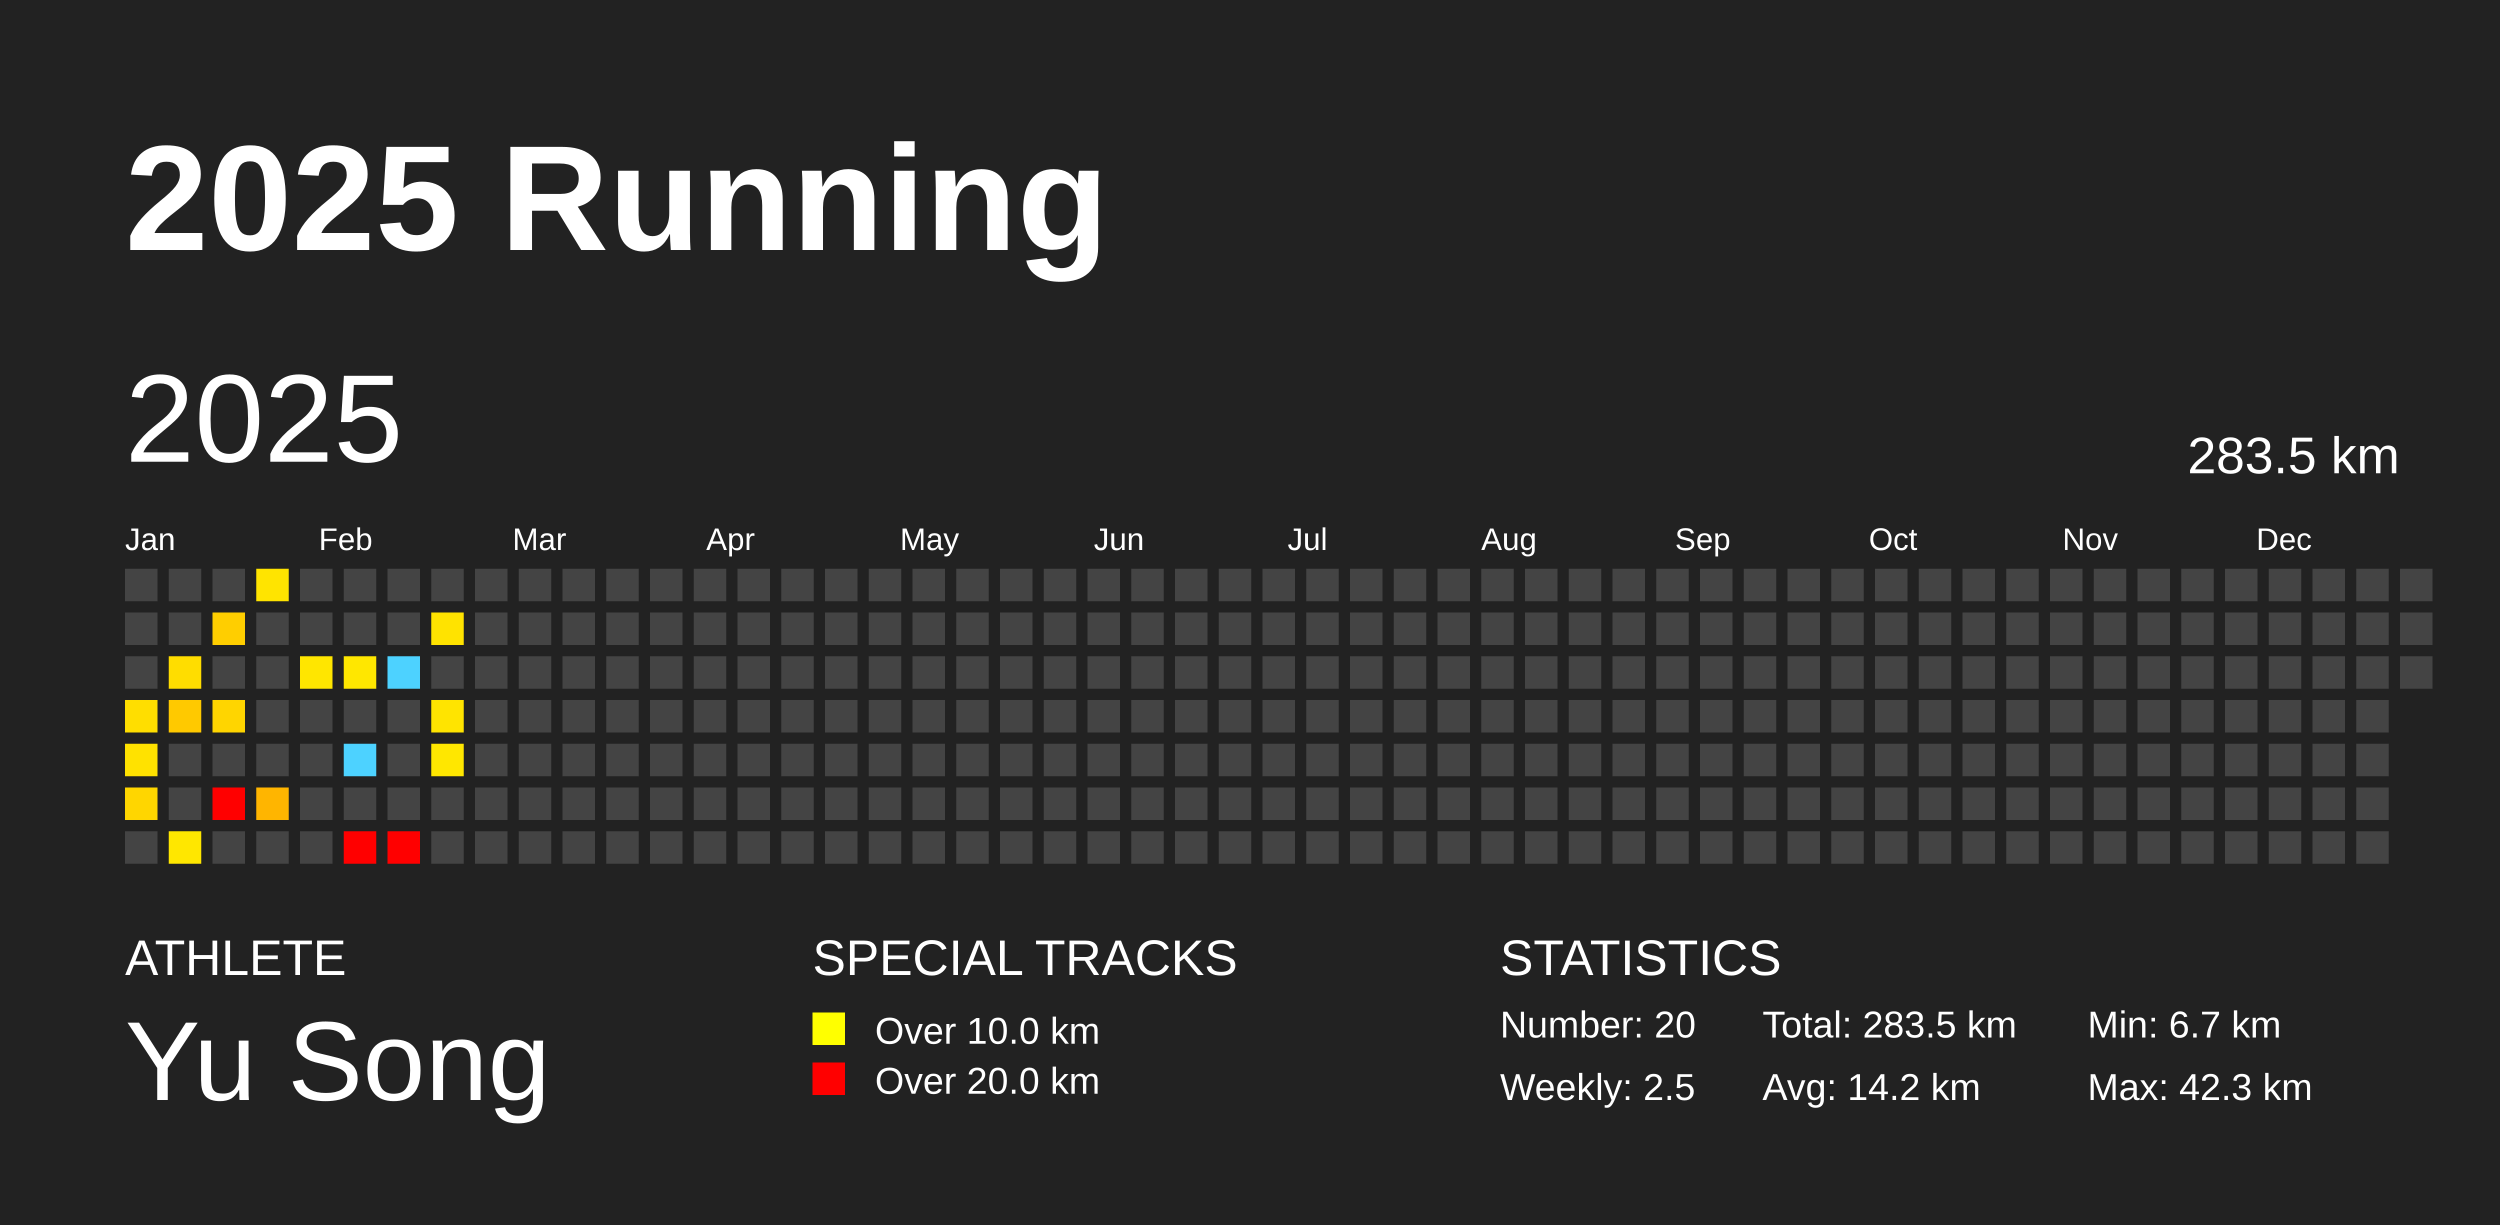
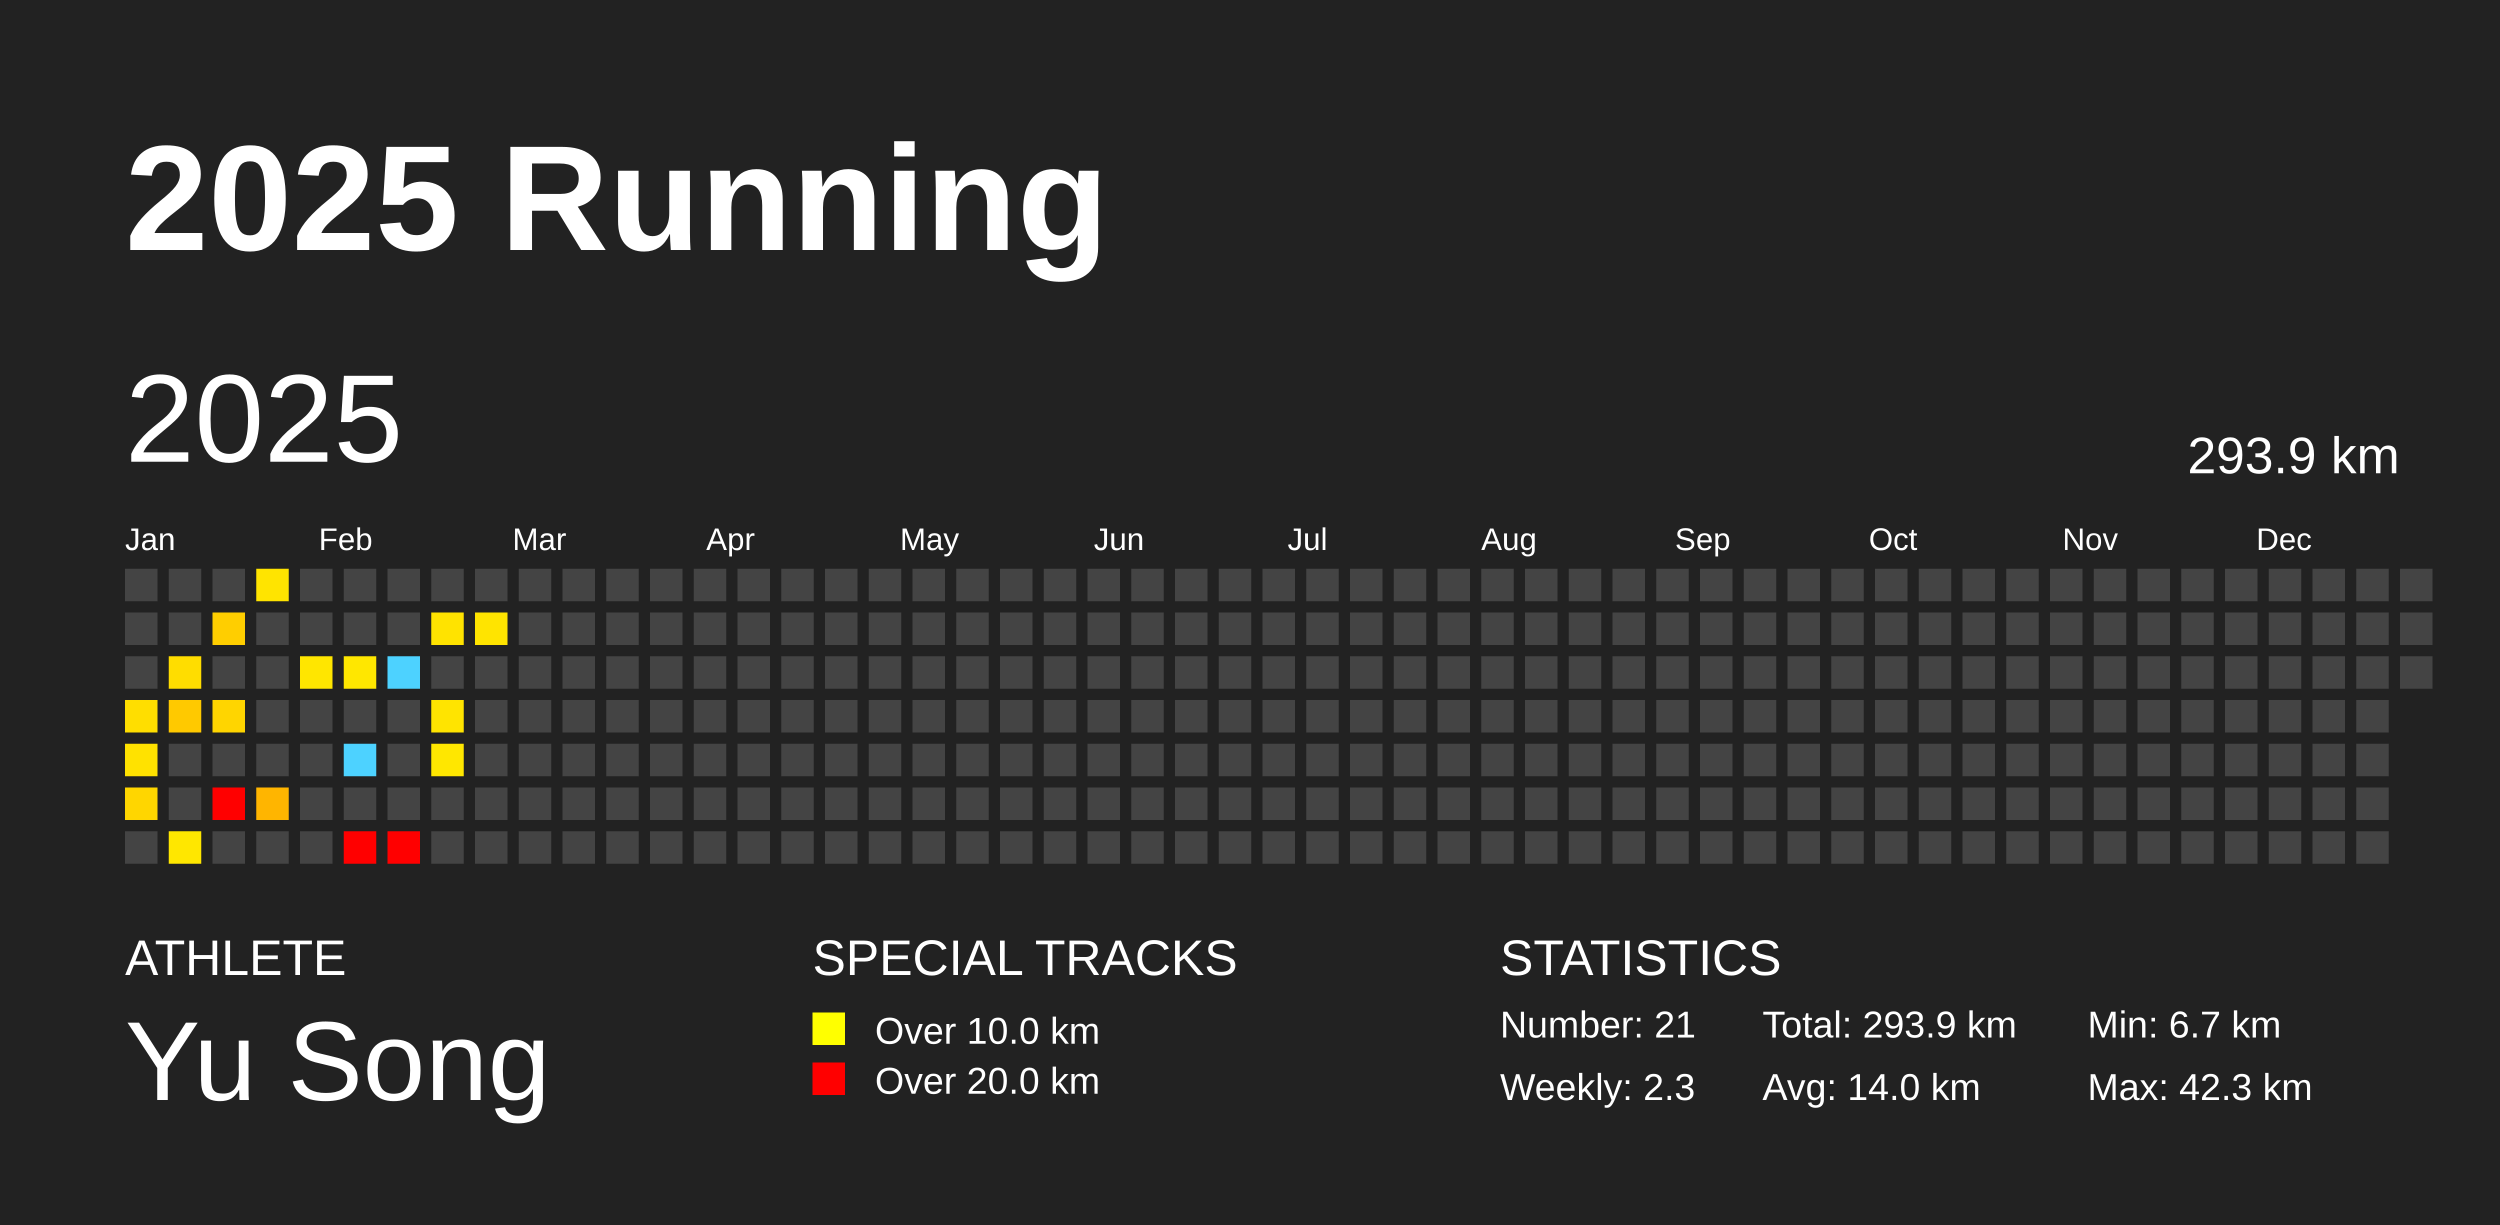
<svg xmlns="http://www.w3.org/2000/svg" baseProfile="full" height="98mm" version="1.1" viewBox="0,0,200,98" width="200mm">
  <defs />
  <rect fill="#222222" height="98" width="200" x="0" y="0" />
  <text fill="#FFFFFF" style="font-size:12px; font-family:Arial; font-weight:bold;" x="10" y="20">2025 Running</text>
  <text fill="#FFFFFF" style="font-size:4px; font-family:Arial" x="10" y="78">ATHLETE</text>
  <text fill="#FFFFFF" style="font-size:9px; font-family:Arial" x="10" y="88">Yu Song</text>
  <text fill="#FFFFFF" style="font-size:4px; font-family:Arial" x="65" y="78">SPECIAL TRACKS</text>
  <rect fill="yellow" height="2.6" width="2.6" x="65" y="81" />
  <text fill="#FFFFFF" style="font-size:3px; font-family:Arial" x="70" y="83.5">Over 10.0 km</text>
  <rect fill="red" height="2.6" width="2.6" x="65" y="85" />
  <text fill="#FFFFFF" style="font-size:3px; font-family:Arial" x="70" y="87.5">Over 20.0 km</text>
  <text fill="#FFFFFF" style="font-size:4px; font-family:Arial" x="120" y="78">STATISTICS</text>
-   <text fill="#FFFFFF" style="font-size:3px; font-family:Arial" x="120" y="83">Number: 20</text>
-   <text fill="#FFFFFF" style="font-size:3px; font-family:Arial" x="120" y="88">Weekly: 2.5</text>
-   <text fill="#FFFFFF" style="font-size:3px; font-family:Arial" x="141" y="83">Total: 283.5 km</text>
-   <text fill="#FFFFFF" style="font-size:3px; font-family:Arial" x="141" y="88">Avg: 14.2 km</text>
+   <text fill="#FFFFFF" style="font-size:3px; font-family:Arial" x="120" y="83">Number: 21</text>
+   <text fill="#FFFFFF" style="font-size:3px; font-family:Arial" x="120" y="88">Weekly: 2.3</text>
+   <text fill="#FFFFFF" style="font-size:3px; font-family:Arial" x="141" y="83">Total: 293.9 km</text>
+   <text fill="#FFFFFF" style="font-size:3px; font-family:Arial" x="141" y="88">Avg: 14.0 km</text>
  <text fill="#FFFFFF" style="font-size:3px; font-family:Arial" x="167" y="83">Min: 6.7 km</text>
  <text fill="#FFFFFF" style="font-size:3px; font-family:Arial" x="167" y="88">Max: 42.3 km</text>
  <text dominant-baseline="hanging" fill="#FFFFFF" style="font-size:10.0px; font-family:Arial;" x="10" y="30">2025</text>
-   <text dominant-baseline="hanging" fill="#FFFFFF" style="font-size:4.125px; font-family:Arial;" x="175" y="35">283.5 km</text>
+   <text dominant-baseline="hanging" fill="#FFFFFF" style="font-size:4.125px; font-family:Arial;" x="175" y="35">293.9 km</text>
  <text fill="#FFFFFF" style="font-size:2.5px; font-family:Arial" x="10.0" y="44">Jan</text>
  <text fill="#FFFFFF" style="font-size:2.5px; font-family:Arial" x="25.5" y="44">Feb</text>
  <text fill="#FFFFFF" style="font-size:2.5px; font-family:Arial" x="41.0" y="44">Mar</text>
  <text fill="#FFFFFF" style="font-size:2.5px; font-family:Arial" x="56.5" y="44">Apr</text>
  <text fill="#FFFFFF" style="font-size:2.5px; font-family:Arial" x="72.0" y="44">May</text>
  <text fill="#FFFFFF" style="font-size:2.5px; font-family:Arial" x="87.5" y="44">Jun</text>
  <text fill="#FFFFFF" style="font-size:2.5px; font-family:Arial" x="103.0" y="44">Jul</text>
  <text fill="#FFFFFF" style="font-size:2.5px; font-family:Arial" x="118.5" y="44">Aug</text>
  <text fill="#FFFFFF" style="font-size:2.5px; font-family:Arial" x="134.0" y="44">Sep</text>
  <text fill="#FFFFFF" style="font-size:2.5px; font-family:Arial" x="149.5" y="44">Oct</text>
  <text fill="#FFFFFF" style="font-size:2.5px; font-family:Arial" x="165.0" y="44">Nov</text>
  <text fill="#FFFFFF" style="font-size:2.5px; font-family:Arial" x="180.5" y="44">Dec</text>
  <rect fill="#444444" height="2.6" width="2.6" x="10.0" y="45.5" />
  <rect fill="#444444" height="2.6" width="2.6" x="10.0" y="49.0" />
  <rect fill="#444444" height="2.6" width="2.6" x="10.0" y="52.5" />
  <rect fill="#ffde00" height="2.6" width="2.6" x="10.0" y="56.0" />
  <rect fill="#ffe200" height="2.6" width="2.6" x="10.0" y="59.5" />
  <rect fill="#ffd600" height="2.6" width="2.6" x="10.0" y="63.0" />
  <rect fill="#444444" height="2.6" width="2.6" x="10.0" y="66.5" />
  <rect fill="#444444" height="2.6" width="2.6" x="13.5" y="45.5" />
  <rect fill="#444444" height="2.6" width="2.6" x="13.5" y="49.0" />
  <rect fill="#ffdd00" height="2.6" width="2.6" x="13.5" y="52.5" />
  <rect fill="#ffc900" height="2.6" width="2.6" x="13.5" y="56.0" />
  <rect fill="#444444" height="2.6" width="2.6" x="13.5" y="59.5" />
  <rect fill="#444444" height="2.6" width="2.6" x="13.5" y="63.0" />
  <rect fill="#ffe700" height="2.6" width="2.6" x="13.5" y="66.5" />
  <rect fill="#444444" height="2.6" width="2.6" x="17.0" y="45.5" />
  <rect fill="#ffce00" height="2.6" width="2.6" x="17.0" y="49.0" />
  <rect fill="#444444" height="2.6" width="2.6" x="17.0" y="52.5" />
  <rect fill="#ffd500" height="2.6" width="2.6" x="17.0" y="56.0" />
  <rect fill="#444444" height="2.6" width="2.6" x="17.0" y="59.5" />
  <rect fill="red" height="2.6" width="2.6" x="17.0" y="63.0" />
  <rect fill="#444444" height="2.6" width="2.6" x="17.0" y="66.5" />
  <rect fill="#ffe400" height="2.6" width="2.6" x="20.5" y="45.5" />
  <rect fill="#444444" height="2.6" width="2.6" x="20.5" y="49.0" />
  <rect fill="#444444" height="2.6" width="2.6" x="20.5" y="52.5" />
  <rect fill="#444444" height="2.6" width="2.6" x="20.5" y="56.0" />
  <rect fill="#444444" height="2.6" width="2.6" x="20.5" y="59.5" />
  <rect fill="#ffb500" height="2.6" width="2.6" x="20.5" y="63.0" />
  <rect fill="#444444" height="2.6" width="2.6" x="20.5" y="66.5" />
  <rect fill="#444444" height="2.6" width="2.6" x="24.0" y="45.5" />
  <rect fill="#444444" height="2.6" width="2.6" x="24.0" y="49.0" />
  <rect fill="#ffe600" height="2.6" width="2.6" x="24.0" y="52.5" />
  <rect fill="#444444" height="2.6" width="2.6" x="24.0" y="56.0" />
  <rect fill="#444444" height="2.6" width="2.6" x="24.0" y="59.5" />
  <rect fill="#444444" height="2.6" width="2.6" x="24.0" y="63.0" />
  <rect fill="#444444" height="2.6" width="2.6" x="24.0" y="66.5" />
  <rect fill="#444444" height="2.6" width="2.6" x="27.5" y="45.5" />
  <rect fill="#444444" height="2.6" width="2.6" x="27.5" y="49.0" />
  <rect fill="#ffe700" height="2.6" width="2.6" x="27.5" y="52.5" />
  <rect fill="#444444" height="2.6" width="2.6" x="27.5" y="56.0" />
  <rect fill="#4dd2ff" height="2.6" width="2.6" x="27.5" y="59.5" />
  <rect fill="#444444" height="2.6" width="2.6" x="27.5" y="63.0" />
  <rect fill="red" height="2.6" width="2.6" x="27.5" y="66.5" />
  <rect fill="#444444" height="2.6" width="2.6" x="31.0" y="45.5" />
  <rect fill="#444444" height="2.6" width="2.6" x="31.0" y="49.0" />
  <rect fill="#4dd2ff" height="2.6" width="2.6" x="31.0" y="52.5" />
  <rect fill="#444444" height="2.6" width="2.6" x="31.0" y="56.0" />
  <rect fill="#444444" height="2.6" width="2.6" x="31.0" y="59.5" />
  <rect fill="#444444" height="2.6" width="2.6" x="31.0" y="63.0" />
  <rect fill="red" height="2.6" width="2.6" x="31.0" y="66.5" />
  <rect fill="#444444" height="2.6" width="2.6" x="34.5" y="45.5" />
  <rect fill="#ffe300" height="2.6" width="2.6" x="34.5" y="49.0" />
  <rect fill="#444444" height="2.6" width="2.6" x="34.5" y="52.5" />
  <rect fill="#ffe400" height="2.6" width="2.6" x="34.5" y="56.0" />
  <rect fill="#ffe700" height="2.6" width="2.6" x="34.5" y="59.5" />
  <rect fill="#444444" height="2.6" width="2.6" x="34.5" y="63.0" />
  <rect fill="#444444" height="2.6" width="2.6" x="34.5" y="66.5" />
  <rect fill="#444444" height="2.6" width="2.6" x="38.0" y="45.5" />
-   <rect fill="#444444" height="2.6" width="2.6" x="38.0" y="49.0" />
+   <rect fill="#ffe400" height="2.6" width="2.6" x="38.0" y="49.0" />
  <rect fill="#444444" height="2.6" width="2.6" x="38.0" y="52.5" />
  <rect fill="#444444" height="2.6" width="2.6" x="38.0" y="56.0" />
  <rect fill="#444444" height="2.6" width="2.6" x="38.0" y="59.5" />
  <rect fill="#444444" height="2.6" width="2.6" x="38.0" y="63.0" />
  <rect fill="#444444" height="2.6" width="2.6" x="38.0" y="66.5" />
  <rect fill="#444444" height="2.6" width="2.6" x="41.5" y="45.5" />
  <rect fill="#444444" height="2.6" width="2.6" x="41.5" y="49.0" />
  <rect fill="#444444" height="2.6" width="2.6" x="41.5" y="52.5" />
  <rect fill="#444444" height="2.6" width="2.6" x="41.5" y="56.0" />
  <rect fill="#444444" height="2.6" width="2.6" x="41.5" y="59.5" />
  <rect fill="#444444" height="2.6" width="2.6" x="41.5" y="63.0" />
  <rect fill="#444444" height="2.6" width="2.6" x="41.5" y="66.5" />
  <rect fill="#444444" height="2.6" width="2.6" x="45.0" y="45.5" />
  <rect fill="#444444" height="2.6" width="2.6" x="45.0" y="49.0" />
  <rect fill="#444444" height="2.6" width="2.6" x="45.0" y="52.5" />
  <rect fill="#444444" height="2.6" width="2.6" x="45.0" y="56.0" />
  <rect fill="#444444" height="2.6" width="2.6" x="45.0" y="59.5" />
  <rect fill="#444444" height="2.6" width="2.6" x="45.0" y="63.0" />
  <rect fill="#444444" height="2.6" width="2.6" x="45.0" y="66.5" />
  <rect fill="#444444" height="2.6" width="2.6" x="48.5" y="45.5" />
  <rect fill="#444444" height="2.6" width="2.6" x="48.5" y="49.0" />
  <rect fill="#444444" height="2.6" width="2.6" x="48.5" y="52.5" />
  <rect fill="#444444" height="2.6" width="2.6" x="48.5" y="56.0" />
  <rect fill="#444444" height="2.6" width="2.6" x="48.5" y="59.5" />
  <rect fill="#444444" height="2.6" width="2.6" x="48.5" y="63.0" />
  <rect fill="#444444" height="2.6" width="2.6" x="48.5" y="66.5" />
  <rect fill="#444444" height="2.6" width="2.6" x="52.0" y="45.5" />
  <rect fill="#444444" height="2.6" width="2.6" x="52.0" y="49.0" />
  <rect fill="#444444" height="2.6" width="2.6" x="52.0" y="52.5" />
  <rect fill="#444444" height="2.6" width="2.6" x="52.0" y="56.0" />
  <rect fill="#444444" height="2.6" width="2.6" x="52.0" y="59.5" />
  <rect fill="#444444" height="2.6" width="2.6" x="52.0" y="63.0" />
  <rect fill="#444444" height="2.6" width="2.6" x="52.0" y="66.5" />
  <rect fill="#444444" height="2.6" width="2.6" x="55.5" y="45.5" />
  <rect fill="#444444" height="2.6" width="2.6" x="55.5" y="49.0" />
  <rect fill="#444444" height="2.6" width="2.6" x="55.5" y="52.5" />
  <rect fill="#444444" height="2.6" width="2.6" x="55.5" y="56.0" />
  <rect fill="#444444" height="2.6" width="2.6" x="55.5" y="59.5" />
  <rect fill="#444444" height="2.6" width="2.6" x="55.5" y="63.0" />
  <rect fill="#444444" height="2.6" width="2.6" x="55.5" y="66.5" />
  <rect fill="#444444" height="2.6" width="2.6" x="59.0" y="45.5" />
  <rect fill="#444444" height="2.6" width="2.6" x="59.0" y="49.0" />
  <rect fill="#444444" height="2.6" width="2.6" x="59.0" y="52.5" />
  <rect fill="#444444" height="2.6" width="2.6" x="59.0" y="56.0" />
  <rect fill="#444444" height="2.6" width="2.6" x="59.0" y="59.5" />
  <rect fill="#444444" height="2.6" width="2.6" x="59.0" y="63.0" />
  <rect fill="#444444" height="2.6" width="2.6" x="59.0" y="66.5" />
  <rect fill="#444444" height="2.6" width="2.6" x="62.5" y="45.5" />
  <rect fill="#444444" height="2.6" width="2.6" x="62.5" y="49.0" />
  <rect fill="#444444" height="2.6" width="2.6" x="62.5" y="52.5" />
  <rect fill="#444444" height="2.6" width="2.6" x="62.5" y="56.0" />
  <rect fill="#444444" height="2.6" width="2.6" x="62.5" y="59.5" />
  <rect fill="#444444" height="2.6" width="2.6" x="62.5" y="63.0" />
  <rect fill="#444444" height="2.6" width="2.6" x="62.5" y="66.5" />
  <rect fill="#444444" height="2.6" width="2.6" x="66.0" y="45.5" />
  <rect fill="#444444" height="2.6" width="2.6" x="66.0" y="49.0" />
  <rect fill="#444444" height="2.6" width="2.6" x="66.0" y="52.5" />
  <rect fill="#444444" height="2.6" width="2.6" x="66.0" y="56.0" />
  <rect fill="#444444" height="2.6" width="2.6" x="66.0" y="59.5" />
  <rect fill="#444444" height="2.6" width="2.6" x="66.0" y="63.0" />
  <rect fill="#444444" height="2.6" width="2.6" x="66.0" y="66.5" />
  <rect fill="#444444" height="2.6" width="2.6" x="69.5" y="45.5" />
  <rect fill="#444444" height="2.6" width="2.6" x="69.5" y="49.0" />
  <rect fill="#444444" height="2.6" width="2.6" x="69.5" y="52.5" />
  <rect fill="#444444" height="2.6" width="2.6" x="69.5" y="56.0" />
  <rect fill="#444444" height="2.6" width="2.6" x="69.5" y="59.5" />
  <rect fill="#444444" height="2.6" width="2.6" x="69.5" y="63.0" />
  <rect fill="#444444" height="2.6" width="2.6" x="69.5" y="66.5" />
  <rect fill="#444444" height="2.6" width="2.6" x="73.0" y="45.5" />
  <rect fill="#444444" height="2.6" width="2.6" x="73.0" y="49.0" />
  <rect fill="#444444" height="2.6" width="2.6" x="73.0" y="52.5" />
  <rect fill="#444444" height="2.6" width="2.6" x="73.0" y="56.0" />
  <rect fill="#444444" height="2.6" width="2.6" x="73.0" y="59.5" />
  <rect fill="#444444" height="2.6" width="2.6" x="73.0" y="63.0" />
  <rect fill="#444444" height="2.6" width="2.6" x="73.0" y="66.5" />
  <rect fill="#444444" height="2.6" width="2.6" x="76.5" y="45.5" />
  <rect fill="#444444" height="2.6" width="2.6" x="76.5" y="49.0" />
  <rect fill="#444444" height="2.6" width="2.6" x="76.5" y="52.5" />
  <rect fill="#444444" height="2.6" width="2.6" x="76.5" y="56.0" />
  <rect fill="#444444" height="2.6" width="2.6" x="76.5" y="59.5" />
  <rect fill="#444444" height="2.6" width="2.6" x="76.5" y="63.0" />
  <rect fill="#444444" height="2.6" width="2.6" x="76.5" y="66.5" />
  <rect fill="#444444" height="2.6" width="2.6" x="80.0" y="45.5" />
  <rect fill="#444444" height="2.6" width="2.6" x="80.0" y="49.0" />
  <rect fill="#444444" height="2.6" width="2.6" x="80.0" y="52.5" />
  <rect fill="#444444" height="2.6" width="2.6" x="80.0" y="56.0" />
  <rect fill="#444444" height="2.6" width="2.6" x="80.0" y="59.5" />
  <rect fill="#444444" height="2.6" width="2.6" x="80.0" y="63.0" />
  <rect fill="#444444" height="2.6" width="2.6" x="80.0" y="66.5" />
  <rect fill="#444444" height="2.6" width="2.6" x="83.5" y="45.5" />
  <rect fill="#444444" height="2.6" width="2.6" x="83.5" y="49.0" />
  <rect fill="#444444" height="2.6" width="2.6" x="83.5" y="52.5" />
  <rect fill="#444444" height="2.6" width="2.6" x="83.5" y="56.0" />
  <rect fill="#444444" height="2.6" width="2.6" x="83.5" y="59.5" />
  <rect fill="#444444" height="2.6" width="2.6" x="83.5" y="63.0" />
  <rect fill="#444444" height="2.6" width="2.6" x="83.5" y="66.5" />
  <rect fill="#444444" height="2.6" width="2.6" x="87.0" y="45.5" />
  <rect fill="#444444" height="2.6" width="2.6" x="87.0" y="49.0" />
  <rect fill="#444444" height="2.6" width="2.6" x="87.0" y="52.5" />
  <rect fill="#444444" height="2.6" width="2.6" x="87.0" y="56.0" />
  <rect fill="#444444" height="2.6" width="2.6" x="87.0" y="59.5" />
  <rect fill="#444444" height="2.6" width="2.6" x="87.0" y="63.0" />
  <rect fill="#444444" height="2.6" width="2.6" x="87.0" y="66.5" />
  <rect fill="#444444" height="2.6" width="2.6" x="90.5" y="45.5" />
  <rect fill="#444444" height="2.6" width="2.6" x="90.5" y="49.0" />
  <rect fill="#444444" height="2.6" width="2.6" x="90.5" y="52.5" />
  <rect fill="#444444" height="2.6" width="2.6" x="90.5" y="56.0" />
  <rect fill="#444444" height="2.6" width="2.6" x="90.5" y="59.5" />
  <rect fill="#444444" height="2.6" width="2.6" x="90.5" y="63.0" />
  <rect fill="#444444" height="2.6" width="2.6" x="90.5" y="66.5" />
  <rect fill="#444444" height="2.6" width="2.6" x="94.0" y="45.5" />
  <rect fill="#444444" height="2.6" width="2.6" x="94.0" y="49.0" />
  <rect fill="#444444" height="2.6" width="2.6" x="94.0" y="52.5" />
  <rect fill="#444444" height="2.6" width="2.6" x="94.0" y="56.0" />
  <rect fill="#444444" height="2.6" width="2.6" x="94.0" y="59.5" />
  <rect fill="#444444" height="2.6" width="2.6" x="94.0" y="63.0" />
  <rect fill="#444444" height="2.6" width="2.6" x="94.0" y="66.5" />
  <rect fill="#444444" height="2.6" width="2.6" x="97.5" y="45.5" />
  <rect fill="#444444" height="2.6" width="2.6" x="97.5" y="49.0" />
  <rect fill="#444444" height="2.6" width="2.6" x="97.5" y="52.5" />
  <rect fill="#444444" height="2.6" width="2.6" x="97.5" y="56.0" />
  <rect fill="#444444" height="2.6" width="2.6" x="97.5" y="59.5" />
  <rect fill="#444444" height="2.6" width="2.6" x="97.5" y="63.0" />
  <rect fill="#444444" height="2.6" width="2.6" x="97.5" y="66.5" />
  <rect fill="#444444" height="2.6" width="2.6" x="101.0" y="45.5" />
  <rect fill="#444444" height="2.6" width="2.6" x="101.0" y="49.0" />
  <rect fill="#444444" height="2.6" width="2.6" x="101.0" y="52.5" />
  <rect fill="#444444" height="2.6" width="2.6" x="101.0" y="56.0" />
  <rect fill="#444444" height="2.6" width="2.6" x="101.0" y="59.5" />
  <rect fill="#444444" height="2.6" width="2.6" x="101.0" y="63.0" />
  <rect fill="#444444" height="2.6" width="2.6" x="101.0" y="66.5" />
  <rect fill="#444444" height="2.6" width="2.6" x="104.5" y="45.5" />
  <rect fill="#444444" height="2.6" width="2.6" x="104.5" y="49.0" />
  <rect fill="#444444" height="2.6" width="2.6" x="104.5" y="52.5" />
  <rect fill="#444444" height="2.6" width="2.6" x="104.5" y="56.0" />
  <rect fill="#444444" height="2.6" width="2.6" x="104.5" y="59.5" />
  <rect fill="#444444" height="2.6" width="2.6" x="104.5" y="63.0" />
  <rect fill="#444444" height="2.6" width="2.6" x="104.5" y="66.5" />
  <rect fill="#444444" height="2.6" width="2.6" x="108.0" y="45.5" />
  <rect fill="#444444" height="2.6" width="2.6" x="108.0" y="49.0" />
  <rect fill="#444444" height="2.6" width="2.6" x="108.0" y="52.5" />
  <rect fill="#444444" height="2.6" width="2.6" x="108.0" y="56.0" />
  <rect fill="#444444" height="2.6" width="2.6" x="108.0" y="59.5" />
  <rect fill="#444444" height="2.6" width="2.6" x="108.0" y="63.0" />
  <rect fill="#444444" height="2.6" width="2.6" x="108.0" y="66.5" />
  <rect fill="#444444" height="2.6" width="2.6" x="111.5" y="45.5" />
  <rect fill="#444444" height="2.6" width="2.6" x="111.5" y="49.0" />
  <rect fill="#444444" height="2.6" width="2.6" x="111.5" y="52.5" />
  <rect fill="#444444" height="2.6" width="2.6" x="111.5" y="56.0" />
  <rect fill="#444444" height="2.6" width="2.6" x="111.5" y="59.5" />
  <rect fill="#444444" height="2.6" width="2.6" x="111.5" y="63.0" />
  <rect fill="#444444" height="2.6" width="2.6" x="111.5" y="66.5" />
  <rect fill="#444444" height="2.6" width="2.6" x="115.0" y="45.5" />
  <rect fill="#444444" height="2.6" width="2.6" x="115.0" y="49.0" />
  <rect fill="#444444" height="2.6" width="2.6" x="115.0" y="52.5" />
  <rect fill="#444444" height="2.6" width="2.6" x="115.0" y="56.0" />
  <rect fill="#444444" height="2.6" width="2.6" x="115.0" y="59.5" />
  <rect fill="#444444" height="2.6" width="2.6" x="115.0" y="63.0" />
  <rect fill="#444444" height="2.6" width="2.6" x="115.0" y="66.5" />
  <rect fill="#444444" height="2.6" width="2.6" x="118.5" y="45.5" />
  <rect fill="#444444" height="2.6" width="2.6" x="118.5" y="49.0" />
  <rect fill="#444444" height="2.6" width="2.6" x="118.5" y="52.5" />
  <rect fill="#444444" height="2.6" width="2.6" x="118.5" y="56.0" />
  <rect fill="#444444" height="2.6" width="2.6" x="118.5" y="59.5" />
  <rect fill="#444444" height="2.6" width="2.6" x="118.5" y="63.0" />
  <rect fill="#444444" height="2.6" width="2.6" x="118.5" y="66.5" />
  <rect fill="#444444" height="2.6" width="2.6" x="122.0" y="45.5" />
  <rect fill="#444444" height="2.6" width="2.6" x="122.0" y="49.0" />
  <rect fill="#444444" height="2.6" width="2.6" x="122.0" y="52.5" />
  <rect fill="#444444" height="2.6" width="2.6" x="122.0" y="56.0" />
  <rect fill="#444444" height="2.6" width="2.6" x="122.0" y="59.5" />
  <rect fill="#444444" height="2.6" width="2.6" x="122.0" y="63.0" />
  <rect fill="#444444" height="2.6" width="2.6" x="122.0" y="66.5" />
  <rect fill="#444444" height="2.6" width="2.6" x="125.5" y="45.5" />
  <rect fill="#444444" height="2.6" width="2.6" x="125.5" y="49.0" />
  <rect fill="#444444" height="2.6" width="2.6" x="125.5" y="52.5" />
  <rect fill="#444444" height="2.6" width="2.6" x="125.5" y="56.0" />
  <rect fill="#444444" height="2.6" width="2.6" x="125.5" y="59.5" />
  <rect fill="#444444" height="2.6" width="2.6" x="125.5" y="63.0" />
  <rect fill="#444444" height="2.6" width="2.6" x="125.5" y="66.5" />
  <rect fill="#444444" height="2.6" width="2.6" x="129.0" y="45.5" />
  <rect fill="#444444" height="2.6" width="2.6" x="129.0" y="49.0" />
  <rect fill="#444444" height="2.6" width="2.6" x="129.0" y="52.5" />
  <rect fill="#444444" height="2.6" width="2.6" x="129.0" y="56.0" />
  <rect fill="#444444" height="2.6" width="2.6" x="129.0" y="59.5" />
  <rect fill="#444444" height="2.6" width="2.6" x="129.0" y="63.0" />
  <rect fill="#444444" height="2.6" width="2.6" x="129.0" y="66.5" />
  <rect fill="#444444" height="2.6" width="2.6" x="132.5" y="45.5" />
  <rect fill="#444444" height="2.6" width="2.6" x="132.5" y="49.0" />
  <rect fill="#444444" height="2.6" width="2.6" x="132.5" y="52.5" />
  <rect fill="#444444" height="2.6" width="2.6" x="132.5" y="56.0" />
  <rect fill="#444444" height="2.6" width="2.6" x="132.5" y="59.5" />
  <rect fill="#444444" height="2.6" width="2.6" x="132.5" y="63.0" />
  <rect fill="#444444" height="2.6" width="2.6" x="132.5" y="66.5" />
  <rect fill="#444444" height="2.6" width="2.6" x="136.0" y="45.5" />
  <rect fill="#444444" height="2.6" width="2.6" x="136.0" y="49.0" />
  <rect fill="#444444" height="2.6" width="2.6" x="136.0" y="52.5" />
  <rect fill="#444444" height="2.6" width="2.6" x="136.0" y="56.0" />
  <rect fill="#444444" height="2.6" width="2.6" x="136.0" y="59.5" />
  <rect fill="#444444" height="2.6" width="2.6" x="136.0" y="63.0" />
  <rect fill="#444444" height="2.6" width="2.6" x="136.0" y="66.5" />
  <rect fill="#444444" height="2.6" width="2.6" x="139.5" y="45.5" />
  <rect fill="#444444" height="2.6" width="2.6" x="139.5" y="49.0" />
  <rect fill="#444444" height="2.6" width="2.6" x="139.5" y="52.5" />
  <rect fill="#444444" height="2.6" width="2.6" x="139.5" y="56.0" />
  <rect fill="#444444" height="2.6" width="2.6" x="139.5" y="59.5" />
  <rect fill="#444444" height="2.6" width="2.6" x="139.5" y="63.0" />
  <rect fill="#444444" height="2.6" width="2.6" x="139.5" y="66.5" />
  <rect fill="#444444" height="2.6" width="2.6" x="143.0" y="45.5" />
  <rect fill="#444444" height="2.6" width="2.6" x="143.0" y="49.0" />
  <rect fill="#444444" height="2.6" width="2.6" x="143.0" y="52.5" />
  <rect fill="#444444" height="2.6" width="2.6" x="143.0" y="56.0" />
  <rect fill="#444444" height="2.6" width="2.6" x="143.0" y="59.5" />
  <rect fill="#444444" height="2.6" width="2.6" x="143.0" y="63.0" />
  <rect fill="#444444" height="2.6" width="2.6" x="143.0" y="66.5" />
  <rect fill="#444444" height="2.6" width="2.6" x="146.5" y="45.5" />
  <rect fill="#444444" height="2.6" width="2.6" x="146.5" y="49.0" />
  <rect fill="#444444" height="2.6" width="2.6" x="146.5" y="52.5" />
  <rect fill="#444444" height="2.6" width="2.6" x="146.5" y="56.0" />
  <rect fill="#444444" height="2.6" width="2.6" x="146.5" y="59.5" />
  <rect fill="#444444" height="2.6" width="2.6" x="146.5" y="63.0" />
  <rect fill="#444444" height="2.6" width="2.6" x="146.5" y="66.5" />
  <rect fill="#444444" height="2.6" width="2.6" x="150.0" y="45.5" />
  <rect fill="#444444" height="2.6" width="2.6" x="150.0" y="49.0" />
  <rect fill="#444444" height="2.6" width="2.6" x="150.0" y="52.5" />
  <rect fill="#444444" height="2.6" width="2.6" x="150.0" y="56.0" />
  <rect fill="#444444" height="2.6" width="2.6" x="150.0" y="59.5" />
  <rect fill="#444444" height="2.6" width="2.6" x="150.0" y="63.0" />
  <rect fill="#444444" height="2.6" width="2.6" x="150.0" y="66.5" />
  <rect fill="#444444" height="2.6" width="2.6" x="153.5" y="45.5" />
  <rect fill="#444444" height="2.6" width="2.6" x="153.5" y="49.0" />
  <rect fill="#444444" height="2.6" width="2.6" x="153.5" y="52.5" />
  <rect fill="#444444" height="2.6" width="2.6" x="153.5" y="56.0" />
  <rect fill="#444444" height="2.6" width="2.6" x="153.5" y="59.5" />
  <rect fill="#444444" height="2.6" width="2.6" x="153.5" y="63.0" />
  <rect fill="#444444" height="2.6" width="2.6" x="153.5" y="66.5" />
  <rect fill="#444444" height="2.6" width="2.6" x="157.0" y="45.5" />
  <rect fill="#444444" height="2.6" width="2.6" x="157.0" y="49.0" />
  <rect fill="#444444" height="2.6" width="2.6" x="157.0" y="52.5" />
  <rect fill="#444444" height="2.6" width="2.6" x="157.0" y="56.0" />
  <rect fill="#444444" height="2.6" width="2.6" x="157.0" y="59.5" />
  <rect fill="#444444" height="2.6" width="2.6" x="157.0" y="63.0" />
  <rect fill="#444444" height="2.6" width="2.6" x="157.0" y="66.5" />
  <rect fill="#444444" height="2.6" width="2.6" x="160.5" y="45.5" />
  <rect fill="#444444" height="2.6" width="2.6" x="160.5" y="49.0" />
  <rect fill="#444444" height="2.6" width="2.6" x="160.5" y="52.5" />
  <rect fill="#444444" height="2.6" width="2.6" x="160.5" y="56.0" />
  <rect fill="#444444" height="2.6" width="2.6" x="160.5" y="59.5" />
  <rect fill="#444444" height="2.6" width="2.6" x="160.5" y="63.0" />
  <rect fill="#444444" height="2.6" width="2.6" x="160.5" y="66.5" />
  <rect fill="#444444" height="2.6" width="2.6" x="164.0" y="45.5" />
  <rect fill="#444444" height="2.6" width="2.6" x="164.0" y="49.0" />
  <rect fill="#444444" height="2.6" width="2.6" x="164.0" y="52.5" />
  <rect fill="#444444" height="2.6" width="2.6" x="164.0" y="56.0" />
  <rect fill="#444444" height="2.6" width="2.6" x="164.0" y="59.5" />
  <rect fill="#444444" height="2.6" width="2.6" x="164.0" y="63.0" />
  <rect fill="#444444" height="2.6" width="2.6" x="164.0" y="66.5" />
  <rect fill="#444444" height="2.6" width="2.6" x="167.5" y="45.5" />
  <rect fill="#444444" height="2.6" width="2.6" x="167.5" y="49.0" />
  <rect fill="#444444" height="2.6" width="2.6" x="167.5" y="52.5" />
  <rect fill="#444444" height="2.6" width="2.6" x="167.5" y="56.0" />
  <rect fill="#444444" height="2.6" width="2.6" x="167.5" y="59.5" />
  <rect fill="#444444" height="2.6" width="2.6" x="167.5" y="63.0" />
  <rect fill="#444444" height="2.6" width="2.6" x="167.5" y="66.5" />
  <rect fill="#444444" height="2.6" width="2.6" x="171.0" y="45.5" />
  <rect fill="#444444" height="2.6" width="2.6" x="171.0" y="49.0" />
  <rect fill="#444444" height="2.6" width="2.6" x="171.0" y="52.5" />
  <rect fill="#444444" height="2.6" width="2.6" x="171.0" y="56.0" />
  <rect fill="#444444" height="2.6" width="2.6" x="171.0" y="59.5" />
  <rect fill="#444444" height="2.6" width="2.6" x="171.0" y="63.0" />
  <rect fill="#444444" height="2.6" width="2.6" x="171.0" y="66.5" />
  <rect fill="#444444" height="2.6" width="2.6" x="174.5" y="45.5" />
  <rect fill="#444444" height="2.6" width="2.6" x="174.5" y="49.0" />
  <rect fill="#444444" height="2.6" width="2.6" x="174.5" y="52.5" />
  <rect fill="#444444" height="2.6" width="2.6" x="174.5" y="56.0" />
  <rect fill="#444444" height="2.6" width="2.6" x="174.5" y="59.5" />
  <rect fill="#444444" height="2.6" width="2.6" x="174.5" y="63.0" />
  <rect fill="#444444" height="2.6" width="2.6" x="174.5" y="66.5" />
  <rect fill="#444444" height="2.6" width="2.6" x="178.0" y="45.5" />
  <rect fill="#444444" height="2.6" width="2.6" x="178.0" y="49.0" />
  <rect fill="#444444" height="2.6" width="2.6" x="178.0" y="52.5" />
  <rect fill="#444444" height="2.6" width="2.6" x="178.0" y="56.0" />
  <rect fill="#444444" height="2.6" width="2.6" x="178.0" y="59.5" />
  <rect fill="#444444" height="2.6" width="2.6" x="178.0" y="63.0" />
  <rect fill="#444444" height="2.6" width="2.6" x="178.0" y="66.5" />
  <rect fill="#444444" height="2.6" width="2.6" x="181.5" y="45.5" />
  <rect fill="#444444" height="2.6" width="2.6" x="181.5" y="49.0" />
  <rect fill="#444444" height="2.6" width="2.6" x="181.5" y="52.5" />
  <rect fill="#444444" height="2.6" width="2.6" x="181.5" y="56.0" />
  <rect fill="#444444" height="2.6" width="2.6" x="181.5" y="59.5" />
  <rect fill="#444444" height="2.6" width="2.6" x="181.5" y="63.0" />
  <rect fill="#444444" height="2.6" width="2.6" x="181.5" y="66.5" />
  <rect fill="#444444" height="2.6" width="2.6" x="185.0" y="45.5" />
  <rect fill="#444444" height="2.6" width="2.6" x="185.0" y="49.0" />
  <rect fill="#444444" height="2.6" width="2.6" x="185.0" y="52.5" />
  <rect fill="#444444" height="2.6" width="2.6" x="185.0" y="56.0" />
  <rect fill="#444444" height="2.6" width="2.6" x="185.0" y="59.5" />
  <rect fill="#444444" height="2.6" width="2.6" x="185.0" y="63.0" />
  <rect fill="#444444" height="2.6" width="2.6" x="185.0" y="66.5" />
  <rect fill="#444444" height="2.6" width="2.6" x="188.5" y="45.5" />
  <rect fill="#444444" height="2.6" width="2.6" x="188.5" y="49.0" />
  <rect fill="#444444" height="2.6" width="2.6" x="188.5" y="52.5" />
  <rect fill="#444444" height="2.6" width="2.6" x="188.5" y="56.0" />
  <rect fill="#444444" height="2.6" width="2.6" x="188.5" y="59.5" />
  <rect fill="#444444" height="2.6" width="2.6" x="188.5" y="63.0" />
  <rect fill="#444444" height="2.6" width="2.6" x="188.5" y="66.5" />
  <rect fill="#444444" height="2.6" width="2.6" x="192.0" y="45.5" />
  <rect fill="#444444" height="2.6" width="2.6" x="192.0" y="49.0" />
  <rect fill="#444444" height="2.6" width="2.6" x="192.0" y="52.5" />
</svg>
